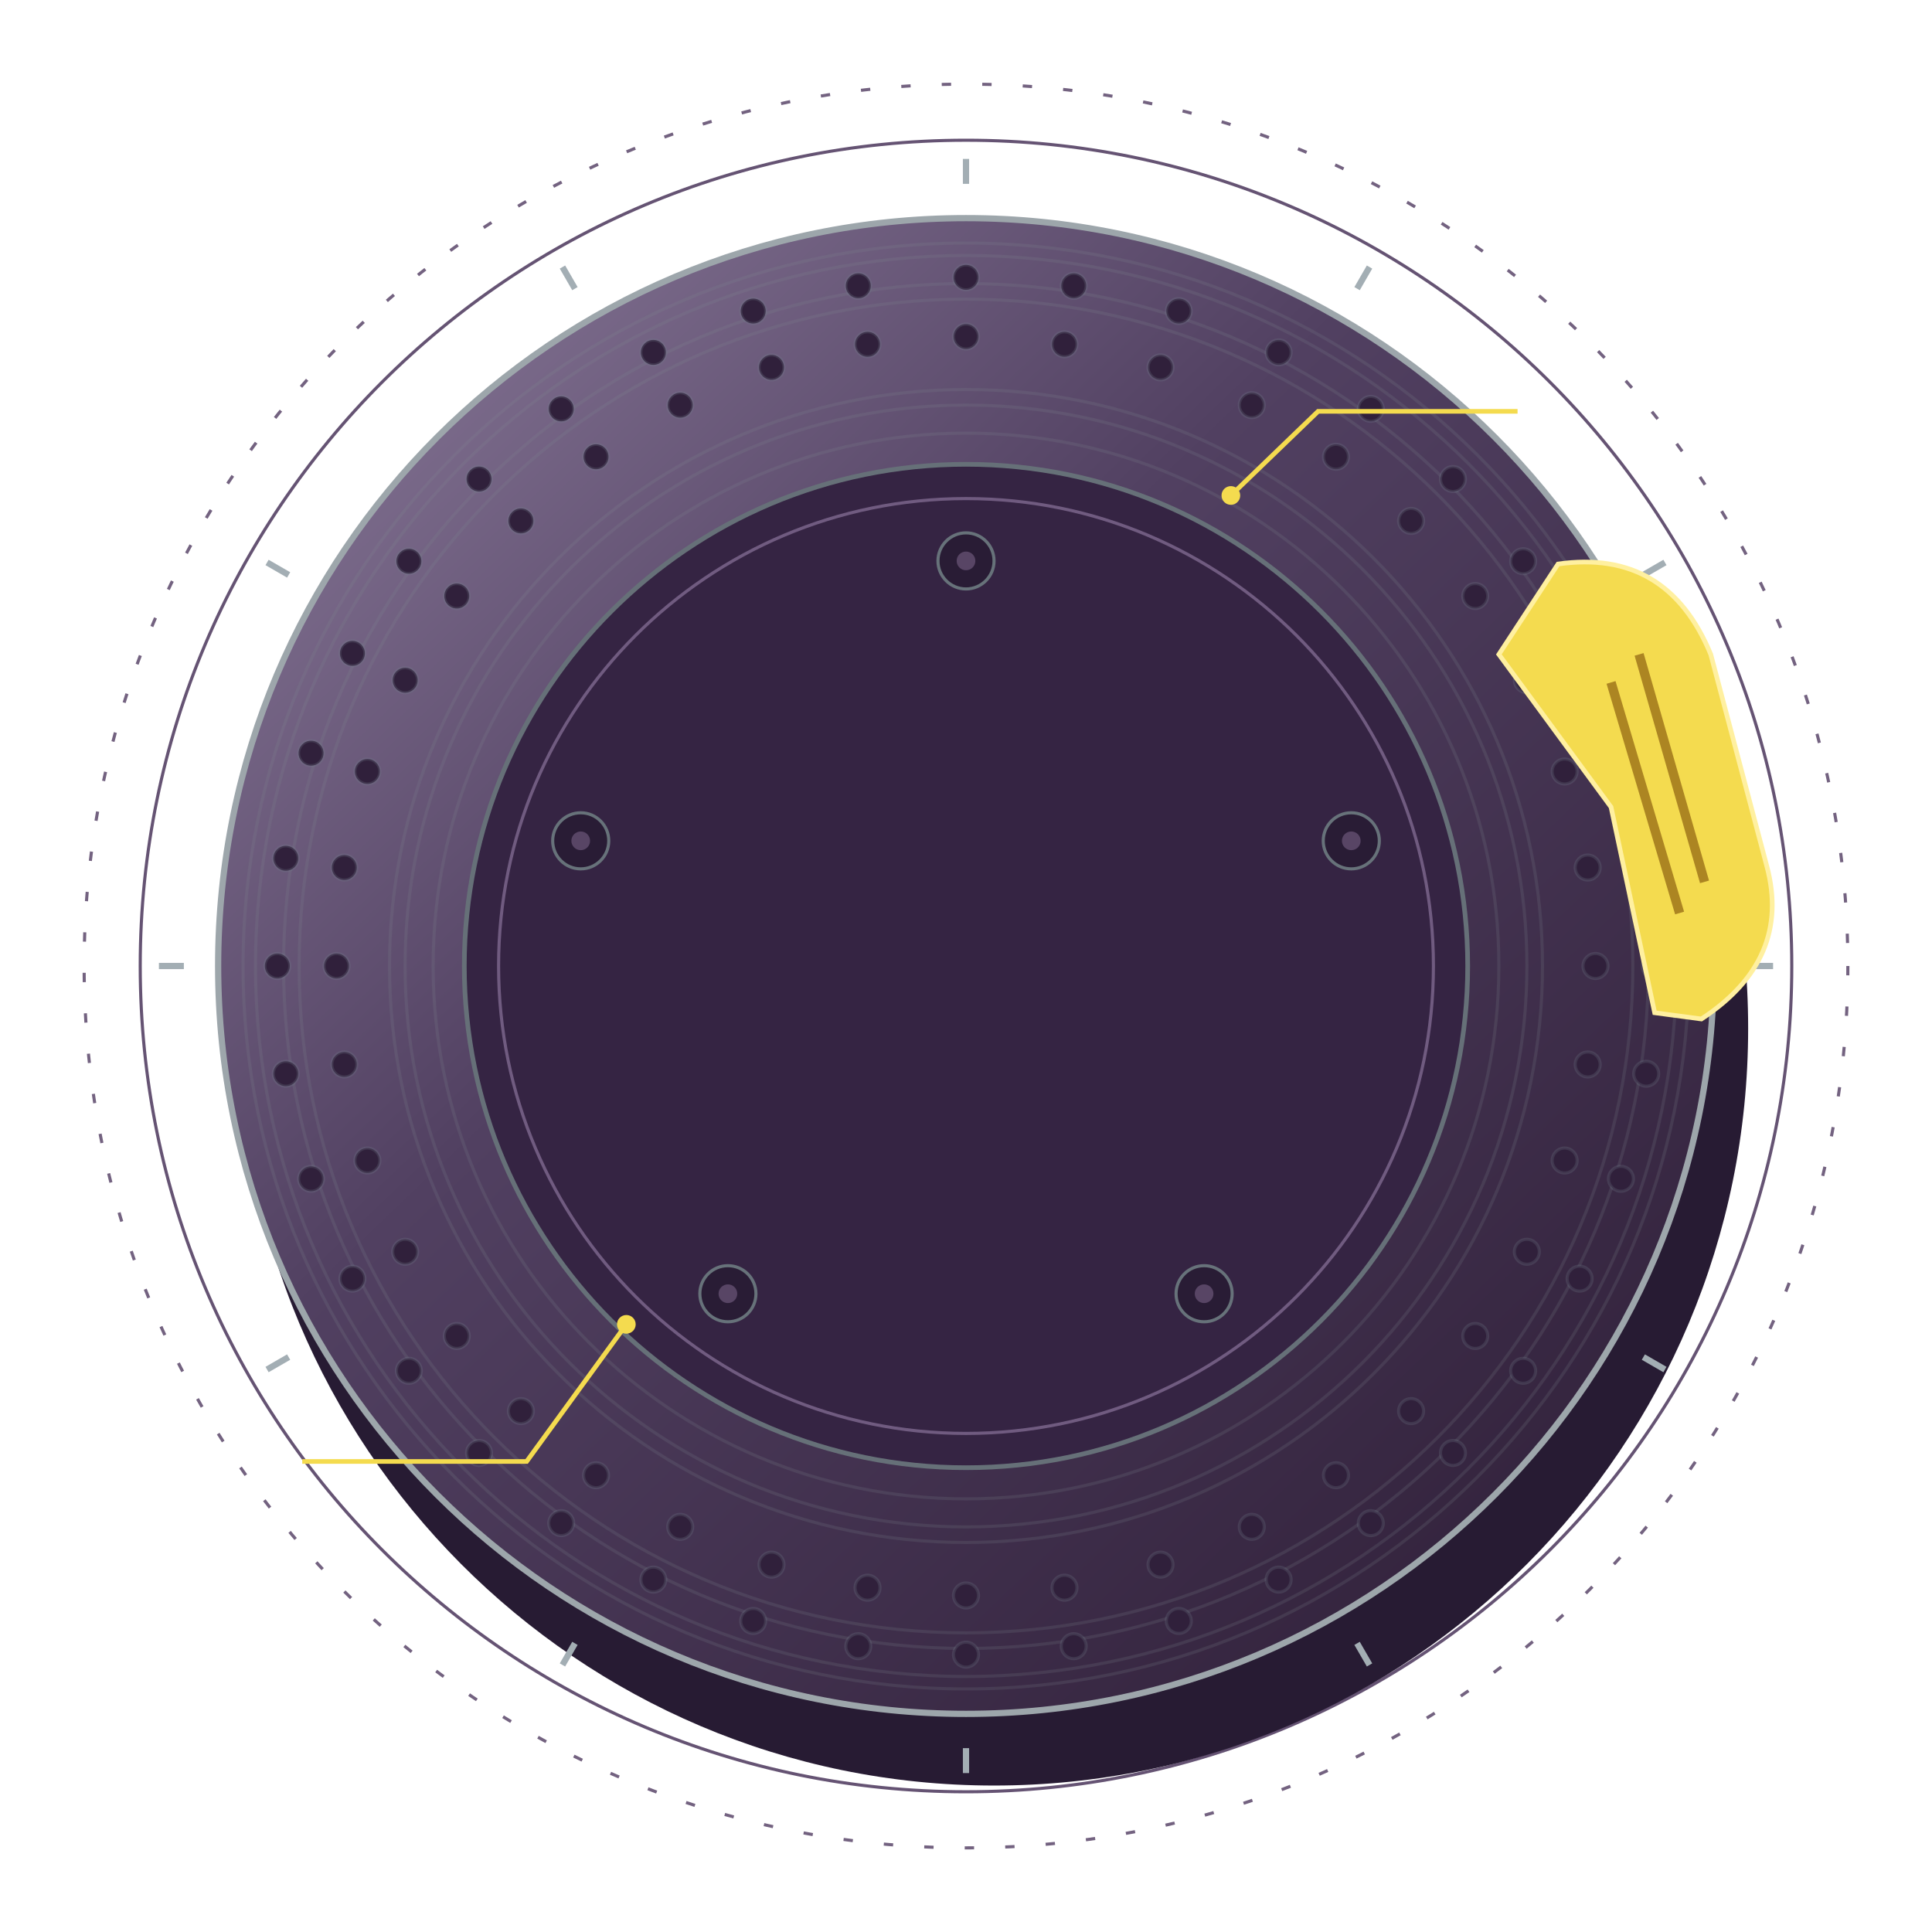
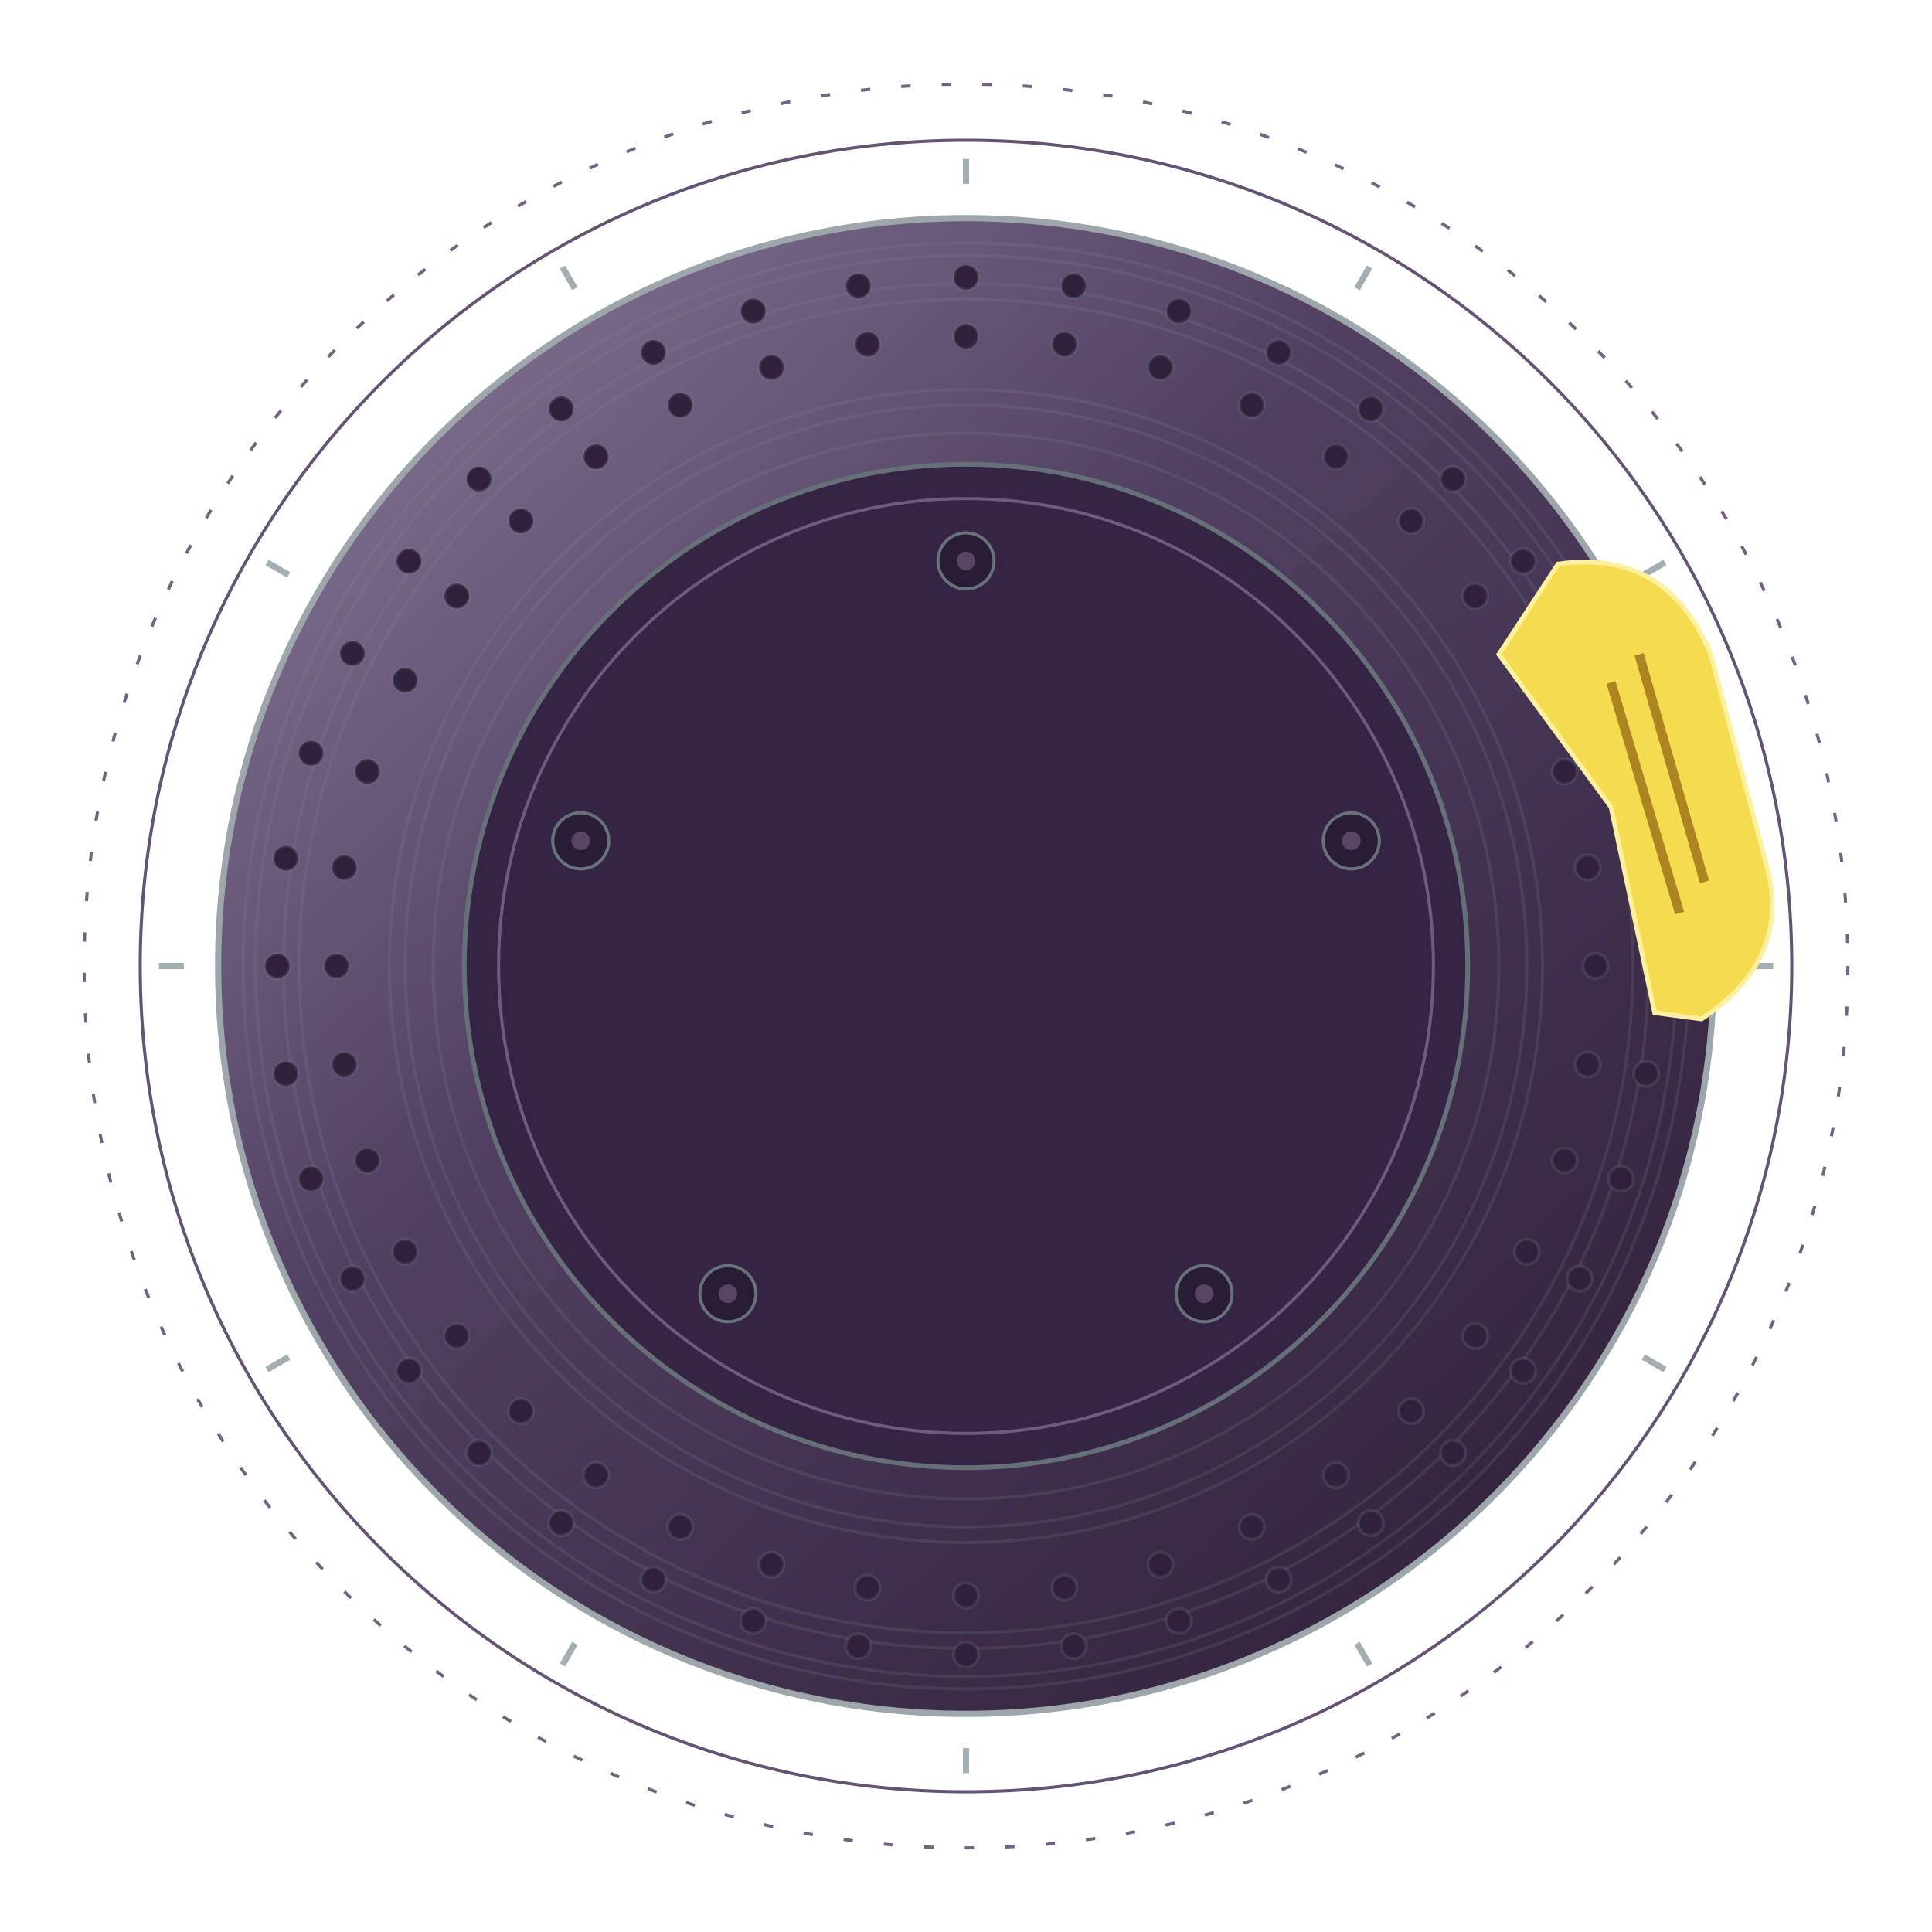
<svg xmlns="http://www.w3.org/2000/svg" viewBox="0 0 620 620" fill="none">
  <defs>
    <linearGradient id="metal" x1="100" y1="80" x2="520" y2="520" gradientUnits="userSpaceOnUse">
      <stop stop-color="#897999" />
      <stop offset=".4" stop-color="#514061" />
      <stop offset="1" stop-color="#302039" />
    </linearGradient>
    <linearGradient id="rim" x1="100" y1="0" x2="580" y2="600">
      <stop stop-color="#9DA6AB" />
      <stop offset="1" stop-color="#282F34" />
    </linearGradient>
  </defs>
  <circle cx="310" cy="310" r="283" stroke="#736280" stroke-dasharray="3 10" />
  <circle cx="310" cy="310" r="265" stroke="#655373" />
-   <ellipse cx="319" cy="330" rx="242" ry="243" fill="#271B33" />
  <circle cx="310" cy="310" r="240" fill="url(#metal)" stroke="url(#rim)" stroke-width="2" />
  <circle cx="310" cy="310" r="232" stroke="#7D888E" opacity=".18" />
  <circle cx="310" cy="310" r="228" stroke="#7D888E" opacity=".18" />
  <circle cx="310" cy="310" r="219" stroke="#7D888E" opacity=".18" />
  <circle cx="310" cy="310" r="214" stroke="#7D888E" opacity=".18" />
  <circle cx="310" cy="310" r="185" stroke="#7D888E" opacity=".18" />
  <circle cx="310" cy="310" r="180" stroke="#7D888E" opacity=".18" />
  <circle cx="310" cy="310" r="171" stroke="#7D888E" opacity=".18" />
  <circle cx="512.00" cy="310.00" r="4" fill="#30203B" stroke="#728089" stroke-opacity=".24" />
  <circle cx="531.00" cy="310.00" r="4" fill="#30203B" stroke="#728089" stroke-opacity=".24" />
  <circle cx="509.51" cy="341.60" r="4" fill="#30203B" stroke="#728089" stroke-opacity=".24" />
  <circle cx="528.28" cy="344.57" r="4" fill="#30203B" stroke="#728089" stroke-opacity=".24" />
  <circle cx="502.11" cy="372.42" r="4" fill="#30203B" stroke="#728089" stroke-opacity=".24" />
  <circle cx="520.18" cy="378.29" r="4" fill="#30203B" stroke="#728089" stroke-opacity=".24" />
  <circle cx="489.98" cy="401.71" r="4" fill="#30203B" stroke="#728089" stroke-opacity=".24" />
  <circle cx="506.91" cy="410.33" r="4" fill="#30203B" stroke="#728089" stroke-opacity=".24" />
  <circle cx="473.42" cy="428.73" r="4" fill="#30203B" stroke="#728089" stroke-opacity=".24" />
  <circle cx="488.79" cy="439.90" r="4" fill="#30203B" stroke="#728089" stroke-opacity=".24" />
  <circle cx="452.84" cy="452.84" r="4" fill="#30203B" stroke="#728089" stroke-opacity=".24" />
  <circle cx="466.27" cy="466.27" r="4" fill="#30203B" stroke="#728089" stroke-opacity=".24" />
  <circle cx="428.73" cy="473.42" r="4" fill="#30203B" stroke="#728089" stroke-opacity=".24" />
  <circle cx="439.90" cy="488.79" r="4" fill="#30203B" stroke="#728089" stroke-opacity=".24" />
  <circle cx="401.71" cy="489.98" r="4" fill="#30203B" stroke="#728089" stroke-opacity=".24" />
  <circle cx="410.33" cy="506.91" r="4" fill="#30203B" stroke="#728089" stroke-opacity=".24" />
  <circle cx="372.42" cy="502.11" r="4" fill="#30203B" stroke="#728089" stroke-opacity=".24" />
  <circle cx="378.29" cy="520.18" r="4" fill="#30203B" stroke="#728089" stroke-opacity=".24" />
  <circle cx="341.60" cy="509.51" r="4" fill="#30203B" stroke="#728089" stroke-opacity=".24" />
  <circle cx="344.57" cy="528.28" r="4" fill="#30203B" stroke="#728089" stroke-opacity=".24" />
  <circle cx="310.00" cy="512.00" r="4" fill="#30203B" stroke="#728089" stroke-opacity=".24" />
  <circle cx="310.00" cy="531.00" r="4" fill="#30203B" stroke="#728089" stroke-opacity=".24" />
  <circle cx="278.40" cy="509.51" r="4" fill="#30203B" stroke="#728089" stroke-opacity=".24" />
  <circle cx="275.43" cy="528.28" r="4" fill="#30203B" stroke="#728089" stroke-opacity=".24" />
  <circle cx="247.58" cy="502.11" r="4" fill="#30203B" stroke="#728089" stroke-opacity=".24" />
  <circle cx="241.71" cy="520.18" r="4" fill="#30203B" stroke="#728089" stroke-opacity=".24" />
  <circle cx="218.29" cy="489.98" r="4" fill="#30203B" stroke="#728089" stroke-opacity=".24" />
  <circle cx="209.67" cy="506.91" r="4" fill="#30203B" stroke="#728089" stroke-opacity=".24" />
  <circle cx="191.27" cy="473.42" r="4" fill="#30203B" stroke="#728089" stroke-opacity=".24" />
  <circle cx="180.10" cy="488.79" r="4" fill="#30203B" stroke="#728089" stroke-opacity=".24" />
  <circle cx="167.16" cy="452.84" r="4" fill="#30203B" stroke="#728089" stroke-opacity=".24" />
  <circle cx="153.73" cy="466.27" r="4" fill="#30203B" stroke="#728089" stroke-opacity=".24" />
  <circle cx="146.58" cy="428.73" r="4" fill="#30203B" stroke="#728089" stroke-opacity=".24" />
  <circle cx="131.21" cy="439.90" r="4" fill="#30203B" stroke="#728089" stroke-opacity=".24" />
  <circle cx="130.02" cy="401.71" r="4" fill="#30203B" stroke="#728089" stroke-opacity=".24" />
  <circle cx="113.09" cy="410.33" r="4" fill="#30203B" stroke="#728089" stroke-opacity=".24" />
  <circle cx="117.89" cy="372.42" r="4" fill="#30203B" stroke="#728089" stroke-opacity=".24" />
  <circle cx="99.82" cy="378.29" r="4" fill="#30203B" stroke="#728089" stroke-opacity=".24" />
  <circle cx="110.49" cy="341.60" r="4" fill="#30203B" stroke="#728089" stroke-opacity=".24" />
  <circle cx="91.72" cy="344.57" r="4" fill="#30203B" stroke="#728089" stroke-opacity=".24" />
  <circle cx="108.00" cy="310.00" r="4" fill="#30203B" stroke="#728089" stroke-opacity=".24" />
  <circle cx="89.00" cy="310.00" r="4" fill="#30203B" stroke="#728089" stroke-opacity=".24" />
  <circle cx="110.49" cy="278.40" r="4" fill="#30203B" stroke="#728089" stroke-opacity=".24" />
  <circle cx="91.72" cy="275.43" r="4" fill="#30203B" stroke="#728089" stroke-opacity=".24" />
  <circle cx="117.89" cy="247.58" r="4" fill="#30203B" stroke="#728089" stroke-opacity=".24" />
  <circle cx="99.82" cy="241.71" r="4" fill="#30203B" stroke="#728089" stroke-opacity=".24" />
  <circle cx="130.02" cy="218.29" r="4" fill="#30203B" stroke="#728089" stroke-opacity=".24" />
  <circle cx="113.09" cy="209.67" r="4" fill="#30203B" stroke="#728089" stroke-opacity=".24" />
  <circle cx="146.58" cy="191.27" r="4" fill="#30203B" stroke="#728089" stroke-opacity=".24" />
  <circle cx="131.21" cy="180.10" r="4" fill="#30203B" stroke="#728089" stroke-opacity=".24" />
  <circle cx="167.16" cy="167.16" r="4" fill="#30203B" stroke="#728089" stroke-opacity=".24" />
  <circle cx="153.73" cy="153.73" r="4" fill="#30203B" stroke="#728089" stroke-opacity=".24" />
  <circle cx="191.27" cy="146.58" r="4" fill="#30203B" stroke="#728089" stroke-opacity=".24" />
  <circle cx="180.10" cy="131.21" r="4" fill="#30203B" stroke="#728089" stroke-opacity=".24" />
  <circle cx="218.29" cy="130.02" r="4" fill="#30203B" stroke="#728089" stroke-opacity=".24" />
  <circle cx="209.67" cy="113.09" r="4" fill="#30203B" stroke="#728089" stroke-opacity=".24" />
  <circle cx="247.58" cy="117.89" r="4" fill="#30203B" stroke="#728089" stroke-opacity=".24" />
  <circle cx="241.71" cy="99.82" r="4" fill="#30203B" stroke="#728089" stroke-opacity=".24" />
  <circle cx="278.40" cy="110.49" r="4" fill="#30203B" stroke="#728089" stroke-opacity=".24" />
  <circle cx="275.43" cy="91.72" r="4" fill="#30203B" stroke="#728089" stroke-opacity=".24" />
  <circle cx="310.00" cy="108.00" r="4" fill="#30203B" stroke="#728089" stroke-opacity=".24" />
  <circle cx="310.00" cy="89.00" r="4" fill="#30203B" stroke="#728089" stroke-opacity=".24" />
  <circle cx="341.60" cy="110.49" r="4" fill="#30203B" stroke="#728089" stroke-opacity=".24" />
  <circle cx="344.57" cy="91.72" r="4" fill="#30203B" stroke="#728089" stroke-opacity=".24" />
  <circle cx="372.42" cy="117.89" r="4" fill="#30203B" stroke="#728089" stroke-opacity=".24" />
  <circle cx="378.29" cy="99.82" r="4" fill="#30203B" stroke="#728089" stroke-opacity=".24" />
  <circle cx="401.71" cy="130.02" r="4" fill="#30203B" stroke="#728089" stroke-opacity=".24" />
  <circle cx="410.33" cy="113.09" r="4" fill="#30203B" stroke="#728089" stroke-opacity=".24" />
  <circle cx="428.73" cy="146.58" r="4" fill="#30203B" stroke="#728089" stroke-opacity=".24" />
  <circle cx="439.90" cy="131.21" r="4" fill="#30203B" stroke="#728089" stroke-opacity=".24" />
  <circle cx="452.84" cy="167.16" r="4" fill="#30203B" stroke="#728089" stroke-opacity=".24" />
  <circle cx="466.27" cy="153.73" r="4" fill="#30203B" stroke="#728089" stroke-opacity=".24" />
  <circle cx="473.42" cy="191.27" r="4" fill="#30203B" stroke="#728089" stroke-opacity=".24" />
  <circle cx="488.79" cy="180.10" r="4" fill="#30203B" stroke="#728089" stroke-opacity=".24" />
  <circle cx="489.98" cy="218.29" r="4" fill="#30203B" stroke="#728089" stroke-opacity=".24" />
  <circle cx="506.91" cy="209.67" r="4" fill="#30203B" stroke="#728089" stroke-opacity=".24" />
  <circle cx="502.11" cy="247.58" r="4" fill="#30203B" stroke="#728089" stroke-opacity=".24" />
  <circle cx="520.18" cy="241.71" r="4" fill="#30203B" stroke="#728089" stroke-opacity=".24" />
  <circle cx="509.51" cy="278.40" r="4" fill="#30203B" stroke="#728089" stroke-opacity=".24" />
  <circle cx="528.28" cy="275.43" r="4" fill="#30203B" stroke="#728089" stroke-opacity=".24" />
  <path d="M561.00 310.00 L569.00 310.00" stroke="#A3AEB4" stroke-width="2" />
  <path d="M527.37 435.50 L534.30 439.50" stroke="#A3AEB4" stroke-width="2" />
  <path d="M435.50 527.37 L439.50 534.30" stroke="#A3AEB4" stroke-width="2" />
  <path d="M310.00 561.00 L310.00 569.00" stroke="#A3AEB4" stroke-width="2" />
  <path d="M184.50 527.37 L180.50 534.30" stroke="#A3AEB4" stroke-width="2" />
  <path d="M92.63 435.50 L85.70 439.50" stroke="#A3AEB4" stroke-width="2" />
  <path d="M59.00 310.00 L51.00 310.00" stroke="#A3AEB4" stroke-width="2" />
  <path d="M92.63 184.50 L85.70 180.50" stroke="#A3AEB4" stroke-width="2" />
  <path d="M184.50 92.63 L180.50 85.70" stroke="#A3AEB4" stroke-width="2" />
  <path d="M310.00 59.00 L310.00 51.00" stroke="#A3AEB4" stroke-width="2" />
  <path d="M435.50 92.63 L439.50 85.70" stroke="#A3AEB4" stroke-width="2" />
  <path d="M527.37 184.50 L534.30 180.50" stroke="#A3AEB4" stroke-width="2" />
  <circle cx="310" cy="310" r="161" fill="#352443" stroke="#667078" stroke-width="1.5" />
  <circle cx="310" cy="310" r="150" stroke="#705B80" />
  <circle cx="310.00" cy="180.00" r="9" fill="#291C35" stroke="#67727A" />
  <circle cx="310.00" cy="180.00" r="3" fill="#584565" />
  <circle cx="433.64" cy="269.83" r="9" fill="#291C35" stroke="#67727A" />
  <circle cx="433.64" cy="269.83" r="3" fill="#584565" />
  <circle cx="386.41" cy="415.17" r="9" fill="#291C35" stroke="#67727A" />
  <circle cx="386.41" cy="415.17" r="3" fill="#584565" />
  <circle cx="233.59" cy="415.17" r="9" fill="#291C35" stroke="#67727A" />
  <circle cx="233.59" cy="415.17" r="3" fill="#584565" />
  <circle cx="186.36" cy="269.83" r="9" fill="#291C35" stroke="#67727A" />
  <circle cx="186.36" cy="269.83" r="3" fill="#584565" />
  <path d="M500 181q35-5 49 29l18 68q8 30-21 49l-15-2-14-66-36-49Z" fill="#F4DB4F" stroke="#FFF0A0" stroke-width="1.5" />
  <path d="m526 210 21 73m-30-64 22 74" stroke="#AC8522" stroke-width="3" />
-   <path d="M97 469h72l32-44M487 132h-64l-28 27" stroke="#F4DB4F" stroke-width="1.5" />
-   <circle cx="201" cy="425" r="3" fill="#F4DB4F" />
-   <circle cx="395" cy="159" r="3" fill="#F4DB4F" />
</svg>
